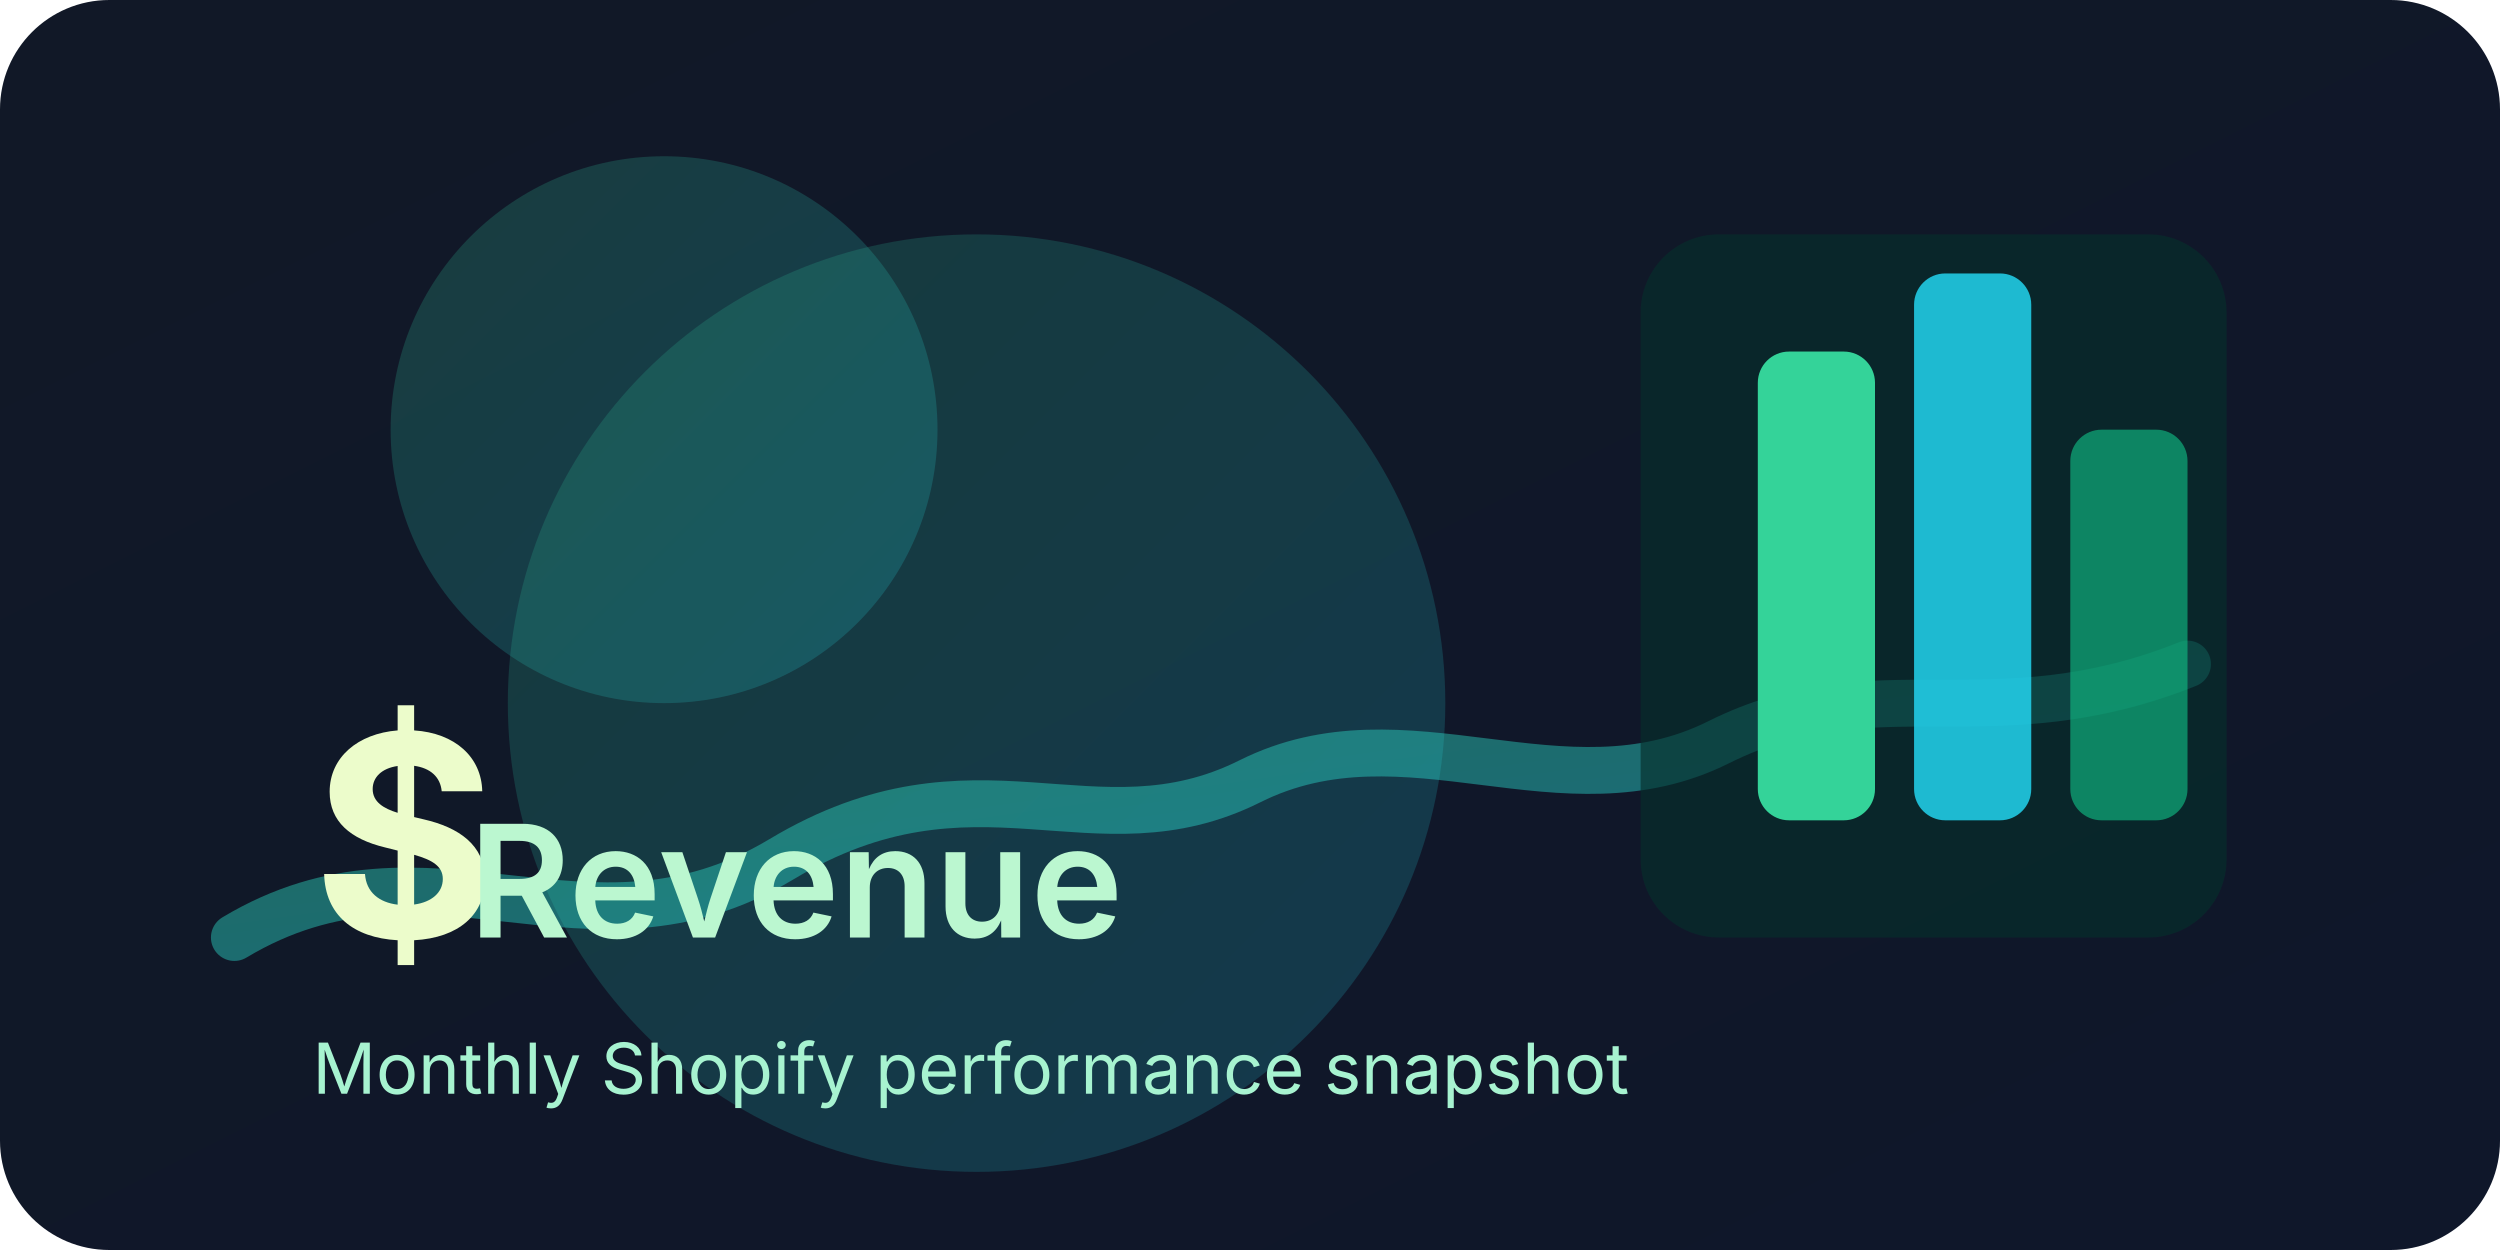
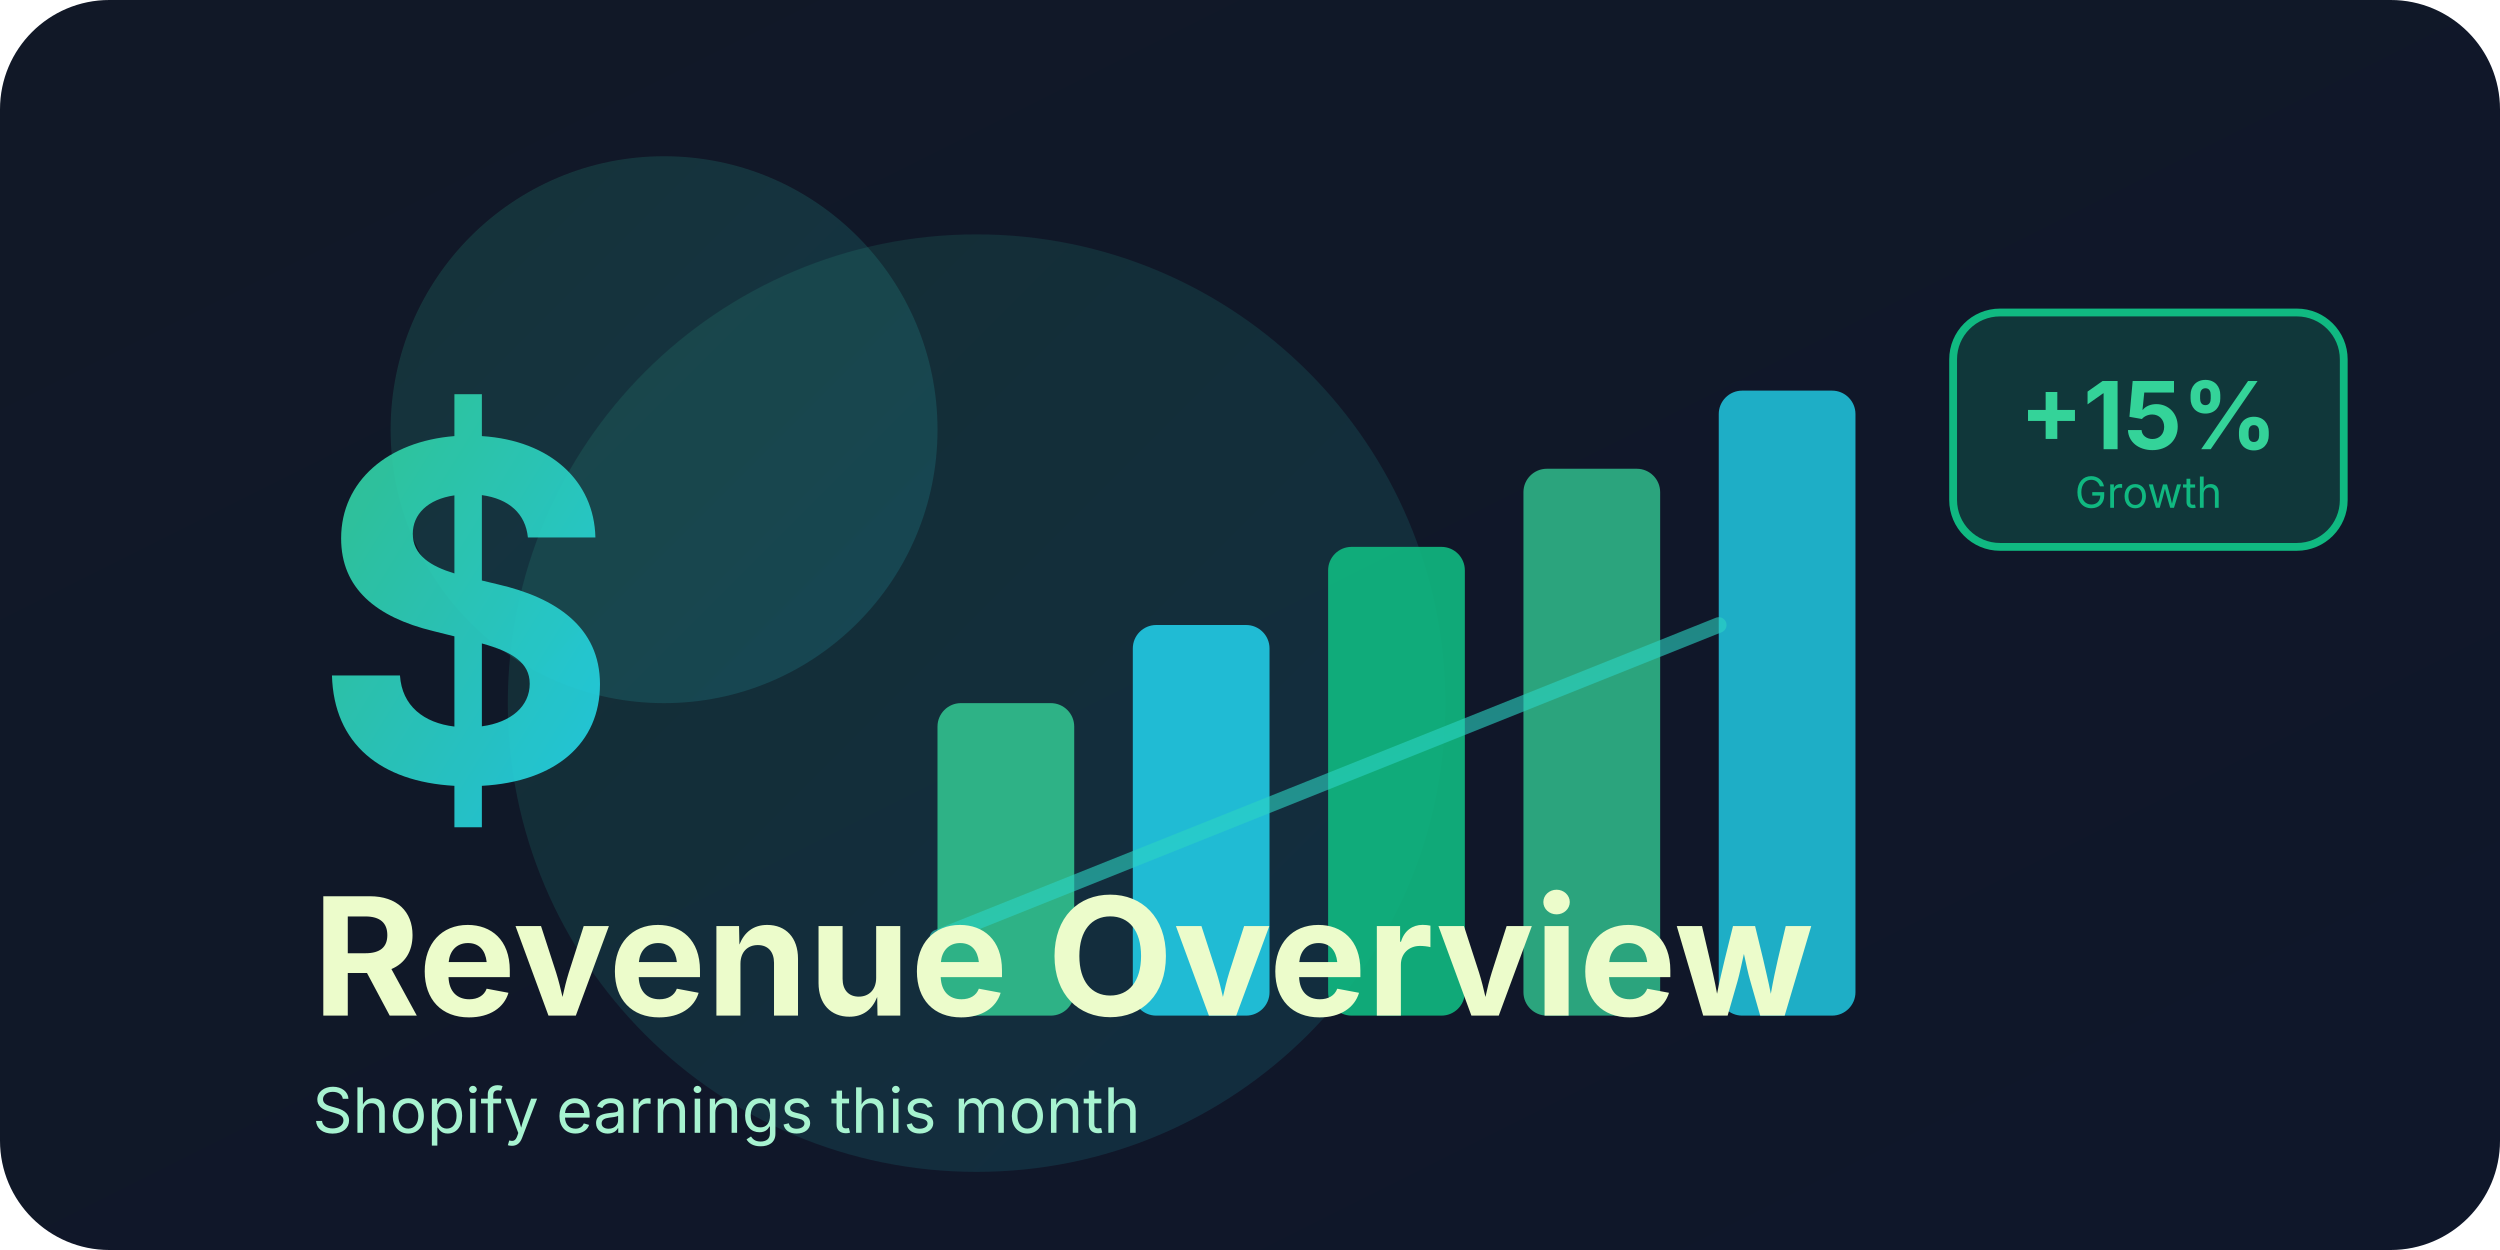
<svg xmlns="http://www.w3.org/2000/svg" width="640" height="320" viewBox="0 0 640 320">
  <defs>
    <linearGradient id="revenueGradient" x1="0" y1="0" x2="1" y2="1">
      <stop offset="0%" stop-color="#111827" />
      <stop offset="100%" stop-color="#0f172a" />
    </linearGradient>
    <linearGradient id="revenueAccent" x1="0" y1="0" x2="1" y2="1">
      <stop offset="0%" stop-color="#34d399" />
      <stop offset="100%" stop-color="#22d3ee" />
    </linearGradient>
  </defs>
  <rect width="640" height="320" rx="28" fill="url(#revenueGradient)" />
-   <path d="M60 240C110 210 150 250 200 220C250 190 280 220 320 200C360 180 400 210 440 190C480 170 510 190 560 170" fill="none" stroke="url(#revenueAccent)" stroke-width="12" stroke-linecap="round" opacity="0.45" />
-   <rect x="420" y="60" width="150" height="180" rx="20" fill="#052e2b" opacity="0.65" />
-   <rect x="450" y="90" width="30" height="120" rx="8" fill="#34d399" />
-   <rect x="490" y="70" width="30" height="140" rx="8" fill="#22d3ee" opacity="0.85" />
-   <rect x="530" y="110" width="30" height="100" rx="8" fill="#10b981" opacity="0.65" />
-   <circle cx="170" cy="110" r="70" fill="url(#revenueAccent)" opacity="0.2" />
-   <circle cx="250" cy="180" r="120" fill="url(#revenueAccent)" opacity="0.18" />
-   <text x="80" y="240" fill="#ecfccb" font-family="Inter, Arial, sans-serif" font-size="72" font-weight="700">$</text>
-   <text x="120" y="240" fill="#bbf7d0" font-family="Inter, Arial, sans-serif" font-size="40" font-weight="600">Revenue</text>
-   <text x="80" y="280" fill="#a7f3d0" font-family="Inter, Arial, sans-serif" font-size="18">Monthly Shopify performance snapshot</text>
+   <circle cx="170" cy="110" r="70" fill="url(#revenueAccent)" opacity="0.15" />
+   <circle cx="250" cy="180" r="120" fill="url(#revenueAccent)" opacity="0.12" />
+   <text x="80" y="200" fill="url(#revenueAccent)" font-family="Inter, Arial, sans-serif" font-size="120" font-weight="700" opacity="0.9">$</text>
+   <rect x="240" y="180" width="35" height="80" rx="6" fill="#34d399" opacity="0.8" />
+   <rect x="290" y="160" width="35" height="100" rx="6" fill="#22d3ee" opacity="0.85" />
+   <rect x="340" y="140" width="35" height="120" rx="6" fill="#10b981" opacity="0.9" />
+   <rect x="390" y="120" width="35" height="140" rx="6" fill="#34d399" opacity="0.75" />
+   <rect x="440" y="100" width="35" height="160" rx="6" fill="#22d3ee" opacity="0.8" />
+   <rect x="500" y="80" width="100" height="60" rx="12" fill="rgba(16,185,129,0.2)" stroke="#10b981" stroke-width="2" />
+   <text x="550" y="115" fill="#34d399" font-family="Inter, Arial, sans-serif" font-size="24" font-weight="700" text-anchor="middle">+15%</text>
+   <text x="550" y="130" fill="#10b981" font-family="Inter, Arial, sans-serif" font-size="11" text-anchor="middle">Growth</text>
+   <path d="M 240 240 Q 290 220 340 200 Q 390 180 440 160" fill="none" stroke="url(#revenueAccent)" stroke-width="4" stroke-linecap="round" opacity="0.6" />
+   <text x="80" y="260" fill="#ecfccb" font-family="Inter, Arial, sans-serif" font-size="42" font-weight="700">Revenue Overview</text>
+   <text x="80" y="290" fill="#a7f3d0" font-family="Inter, Arial, sans-serif" font-size="16">Shopify earnings this month</text>
</svg>
